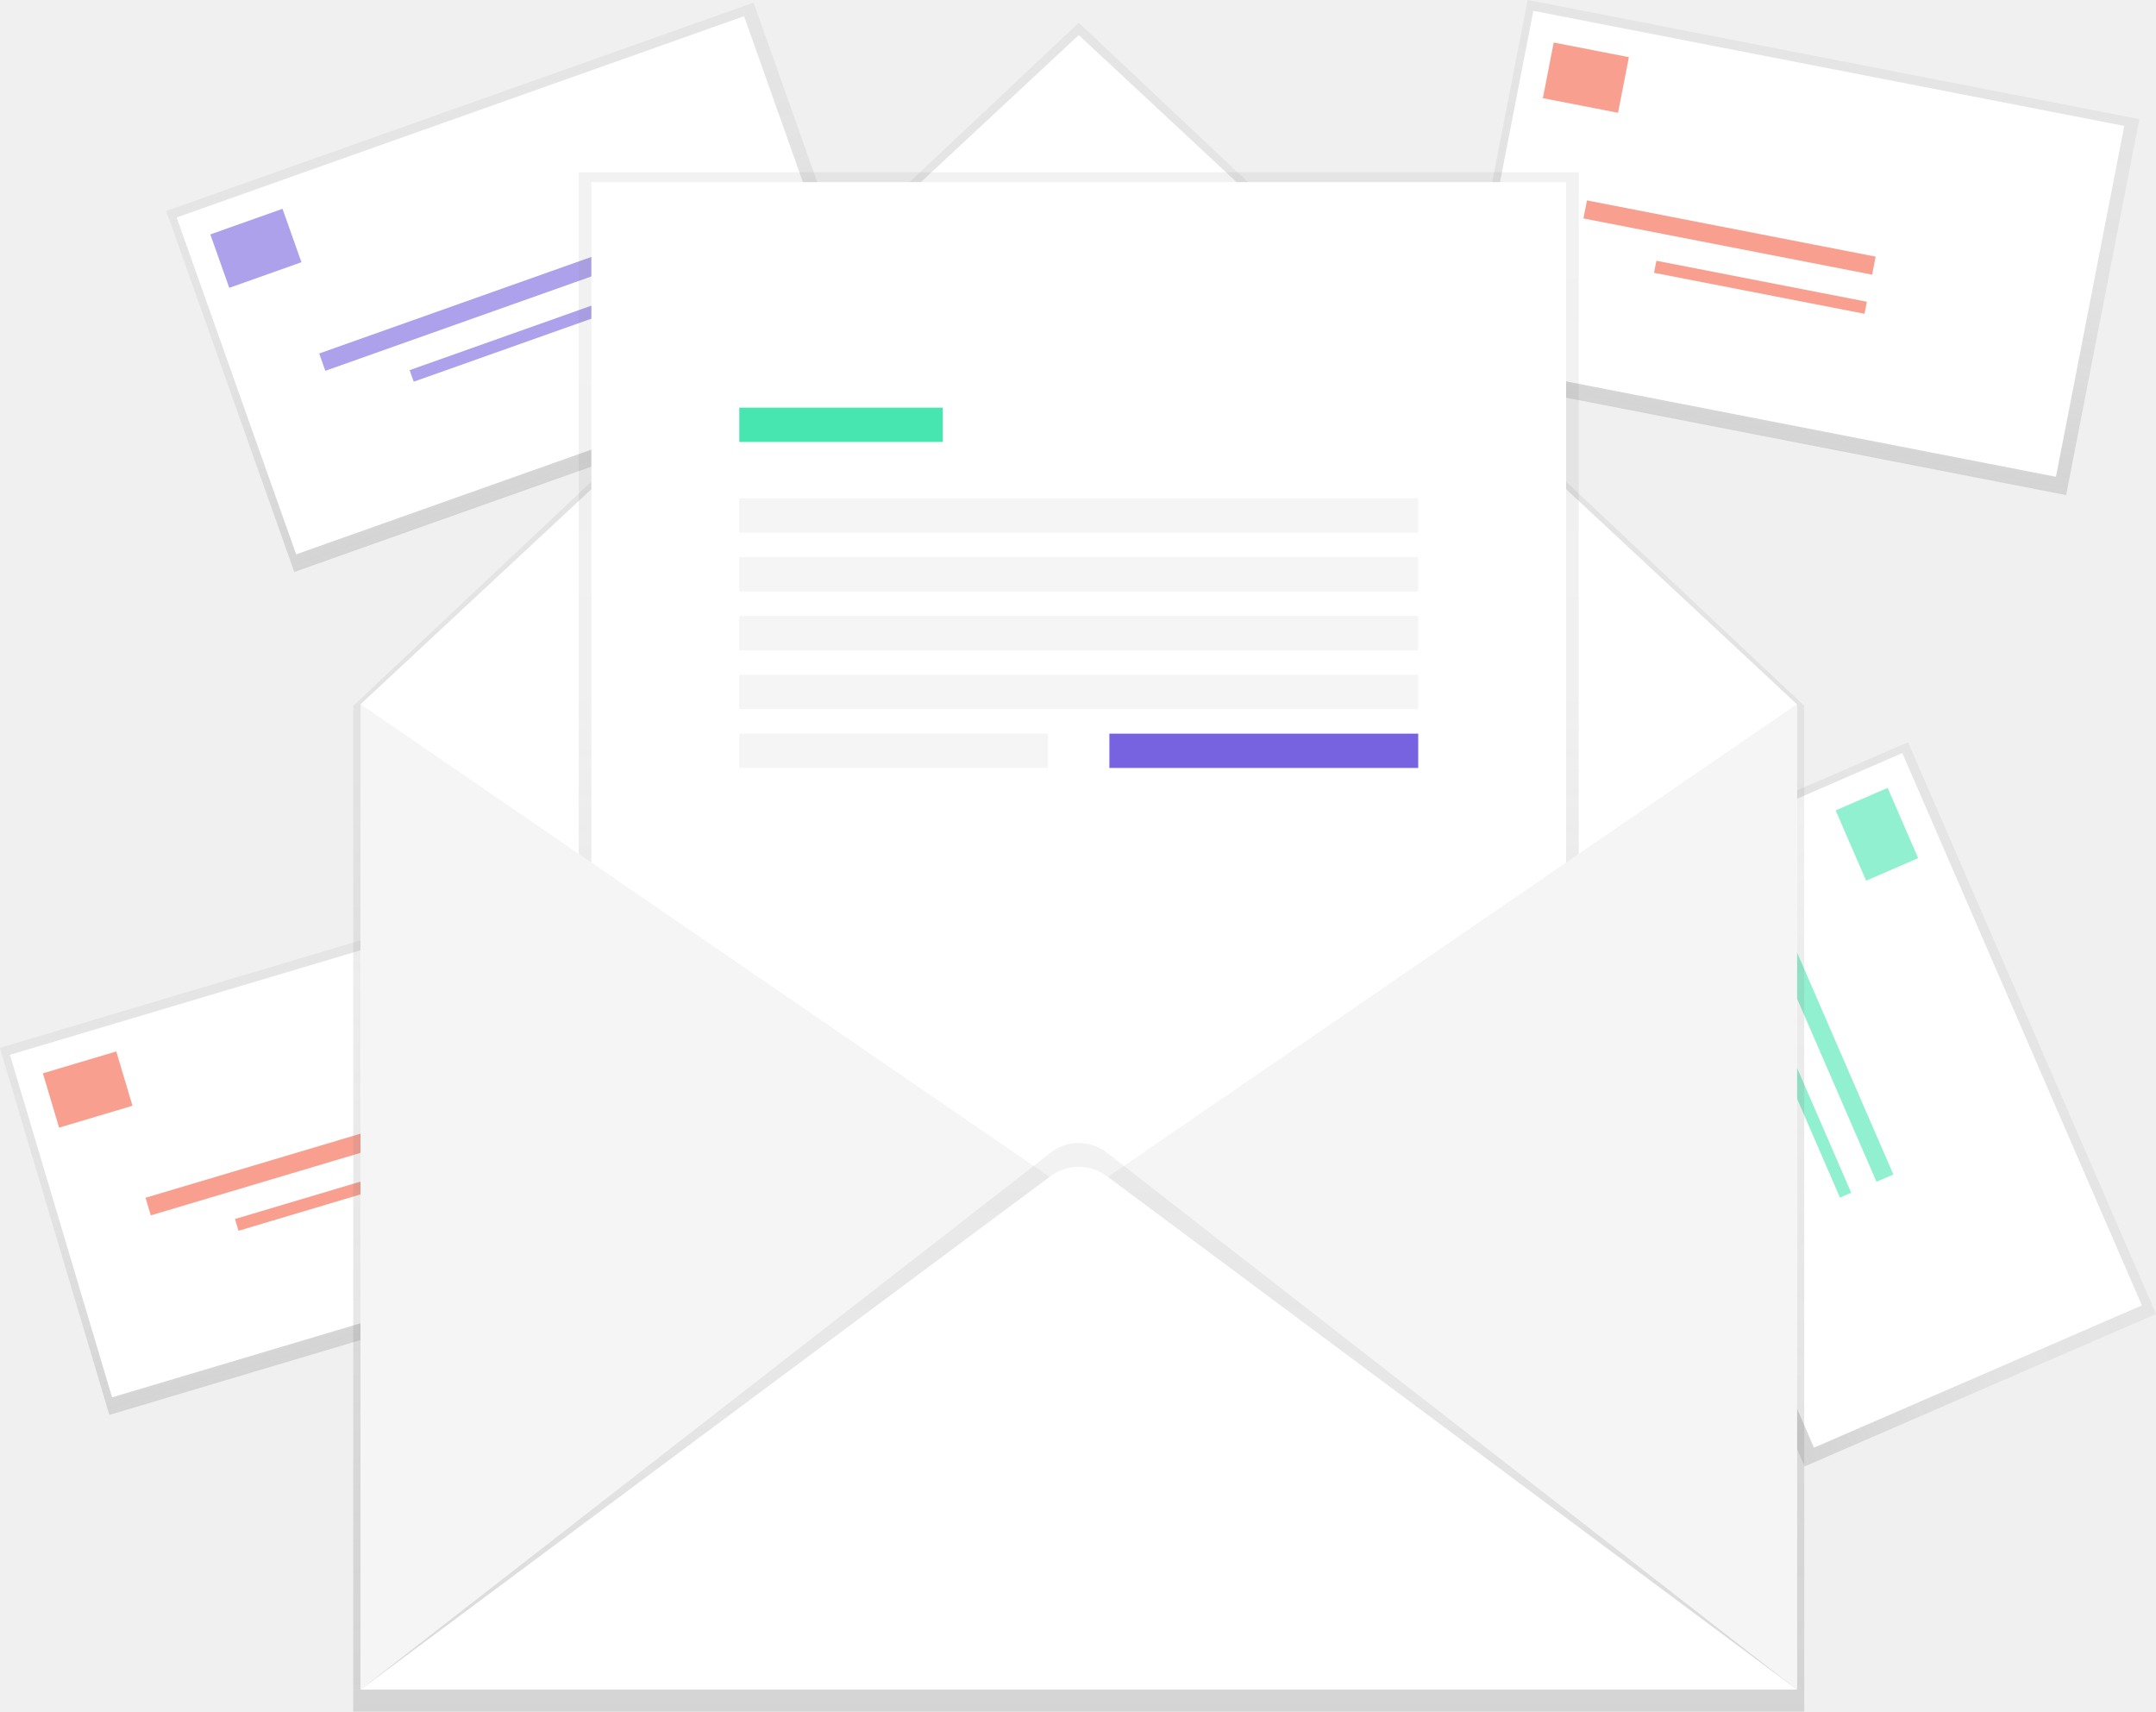
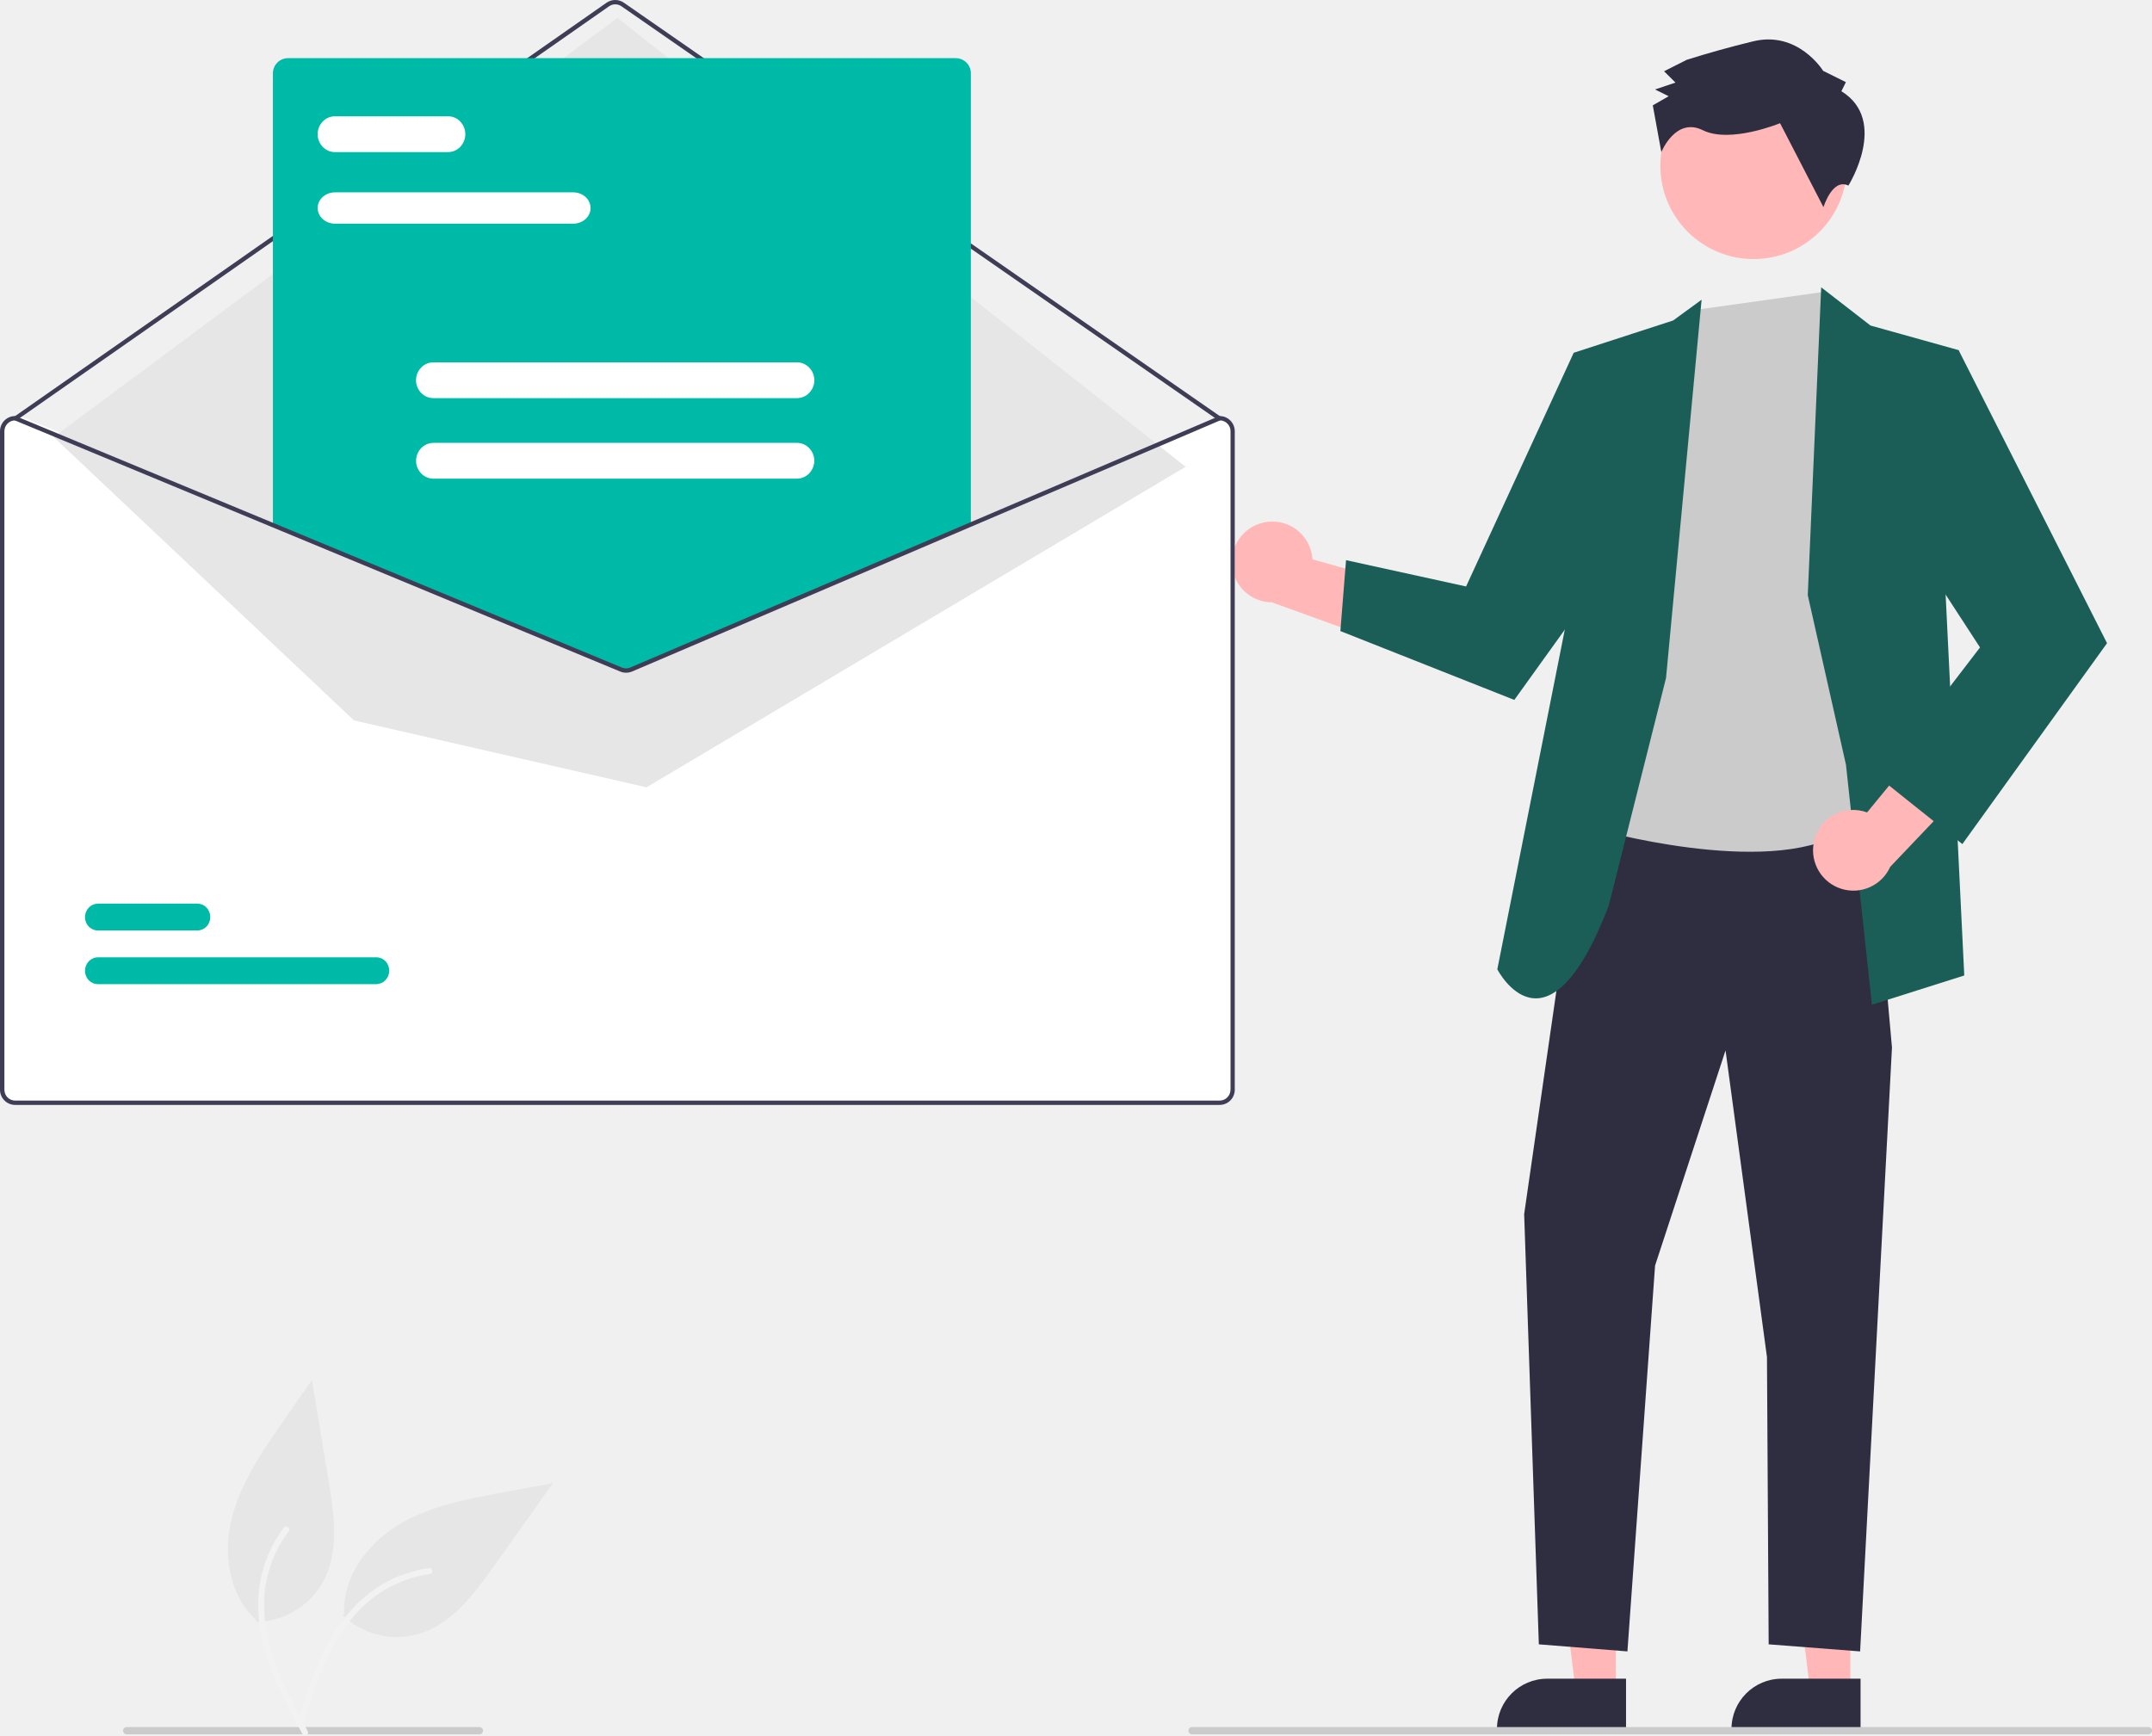
- <svg xmlns="http://www.w3.org/2000/svg" xmlns:xlink="http://www.w3.org/1999/xlink" id="060e19aa-3f7d-4f07-aa7e-820f8d371f55" data-name="Layer 1" width="870.71" height="691.21" viewBox="0 0 870.71 691.21">
-   <defs>
-     <linearGradient id="96d5bb21-1965-4d3e-ab37-1bcc7be514e6" x1="309.27" y1="560.72" x2="309.27" y2="406.06" gradientTransform="matrix(-1, 0, 0, 1, 616.6, 82.28)" gradientUnits="userSpaceOnUse">
-       <stop offset="0" stop-color="gray" stop-opacity="0.25" />
-       <stop offset="0.54" stop-color="gray" stop-opacity="0.12" />
-       <stop offset="1" stop-color="gray" stop-opacity="0.1" />
-     </linearGradient>
-     <linearGradient id="3608cfbe-4e57-42c8-8a3e-2b99e6b6c6a0" x1="-175.29" y1="157.73" x2="-175.29" y2="3.07" gradientTransform="matrix(0, -1, -1, 0, 970.73, 29.07)" xlink:href="#96d5bb21-1965-4d3e-ab37-1bcc7be514e6" />
-     <linearGradient id="f4d6b150-3892-4d6f-bed9-22612cc59583" x1="-246.29" y1="456.25" x2="-246.29" y2="301.59" gradientTransform="matrix(0, -1, -1, 0, 1293.26, 304.09)" xlink:href="#96d5bb21-1965-4d3e-ab37-1bcc7be514e6" />
-     <linearGradient id="675c2575-69c8-4c08-9859-0530d9a94ad2" x1="60" y1="226.17" x2="60" y2="71.51" gradientTransform="matrix(-1, 0, 0, 1, 436.24, 71.59)" xlink:href="#96d5bb21-1965-4d3e-ab37-1bcc7be514e6" />
-     <linearGradient id="245258be-8ef2-4163-b815-3fbd211fc334" x1="435.66" y1="691.21" x2="435.66" y2="9.21" gradientTransform="matrix(1, 0, 0, 1, 0, 0)" xlink:href="#96d5bb21-1965-4d3e-ab37-1bcc7be514e6" />
-     <linearGradient id="afb36fd3-f298-4117-ba9e-9f0c6a4eccfc" x1="435.66" y1="544.71" x2="435.66" y2="69.59" gradientTransform="matrix(1, 0, 0, 1, 0, 0)" xlink:href="#96d5bb21-1965-4d3e-ab37-1bcc7be514e6" />
-     <linearGradient id="9b46ec67-d0ea-45ff-80f1-fe3db7b86030" x1="600.3" y1="786.69" x2="600.3" y2="565.96" gradientTransform="matrix(1, 0, 0, 1, 0, 0)" xlink:href="#96d5bb21-1965-4d3e-ab37-1bcc7be514e6" />
-   </defs>
-   <rect x="181.5" y="488.34" width="251.66" height="154.66" transform="translate(-313.48 7.02) rotate(-16.6)" fill="url(#96d5bb21-1965-4d3e-ab37-1bcc7be514e6)" />
-   <rect x="184.26" y="492.57" width="243.13" height="144.34" transform="translate(-313.28 6.55) rotate(-16.6)" fill="#fff" />
-   <g opacity="0.6">
-     <rect x="184.56" y="532.96" width="30.93" height="22.89" transform="translate(382.63 904.55) rotate(163.4)" fill="#f55f44" />
-     <rect x="221.97" y="570.99" width="118.78" height="7.42" transform="translate(550.57 940.64) rotate(163.4)" fill="#f55f44" />
-     <rect x="258.42" y="584.23" width="86.61" height="4.95" transform="translate(593.88 958.32) rotate(163.4)" fill="#f55f44" />
-   </g>
-   <rect x="812.99" y="78.53" width="154.66" height="251.66" transform="translate(354.91 934.8) rotate(-78.98)" fill="url(#3608cfbe-4e57-42c8-8a3e-2b99e6b6c6a0)" />
-   <rect x="817.25" y="81.28" width="144.34" height="243.13" transform="translate(355.66 932.7) rotate(-78.98)" fill="#fff" />
-   <g opacity="0.6">
-     <rect x="789.65" y="124.32" width="30.93" height="22.89" transform="translate(1404.78 318.52) rotate(-168.98)" fill="#f55f44" />
-     <rect x="803.74" y="196.61" width="118.78" height="7.42" transform="translate(1507.41 457.54) rotate(-168.98)" fill="#f55f44" />
-     <rect x="832.3" y="217.92" width="86.61" height="4.95" transform="translate(1528.3 499.71) rotate(-168.98)" fill="#f55f44" />
-   </g>
-   <rect x="837.01" y="424.55" width="154.66" height="251.66" transform="translate(-308.14 304.89) rotate(-23.45)" fill="url(#f4d6b150-3892-4d6f-bed9-22612cc59583)" />
-   <rect x="842.9" y="427.21" width="144.34" height="243.13" transform="translate(-307.45 305.05) rotate(-23.45)" fill="#fff" />
-   <g opacity="0.6">
-     <rect x="907.2" y="429.86" width="30.93" height="22.89" transform="translate(720.31 1358.98) rotate(-113.45)" fill="#47e6b1" />
-     <rect x="842.89" y="521.96" width="118.78" height="7.42" transform="translate(614.41 1458.22) rotate(-113.45)" fill="#47e6b1" />
-     <rect x="849.48" y="544.85" width="86.61" height="4.95" transform="translate(581.28 1479.77) rotate(-113.45)" fill="#47e6b1" />
-   </g>
-   <rect x="250.41" y="143.1" width="251.66" height="154.66" transform="translate(-216.69 34.06) rotate(-19.53)" fill="url(#675c2575-69c8-4c08-9859-0530d9a94ad2)" />
-   <rect x="253.13" y="147.42" width="243.13" height="144.34" transform="translate(-216.5 33.5) rotate(-19.53)" fill="#fff" />
-   <g opacity="0.6">
-     <rect x="252.52" y="193.23" width="30.93" height="22.89" transform="translate(424.33 203.59) rotate(160.47)" fill="#7762df" />
-     <rect x="291.38" y="227.07" width="118.78" height="7.42" transform="translate(593.86 226.63) rotate(160.47)" fill="#7762df" />
-     <rect x="328.41" y="239.26" width="86.61" height="4.95" transform="translate(638.21 240.89) rotate(160.47)" fill="#7762df" />
-   </g>
-   <polygon points="435.66 9.21 142.66 285.04 142.66 691.21 728.65 691.21 728.65 285.04 435.66 9.21" fill="url(#245258be-8ef2-4163-b815-3fbd211fc334)" />
-   <polygon points="725.68 682.3 145.63 682.3 145.63 284.38 435.66 14.16 725.68 284.38 725.68 682.3" fill="#fff" />
-   <rect x="233.73" y="69.59" width="403.85" height="475.12" fill="url(#afb36fd3-f298-4117-ba9e-9f0c6a4eccfc)" />
-   <rect x="238.83" y="73.55" width="393.65" height="471.16" fill="#fff" />
-   <polygon points="145.63 284.38 435.66 483.34 145.63 682.3 145.63 284.38" fill="#f5f5f5" />
-   <polygon points="725.68 284.38 435.66 483.34 725.68 682.3 725.68 284.38" fill="#f5f5f5" />
-   <path d="M310.28,786.69,588.92,569.9a18.39,18.39,0,0,1,22.75,0L890.33,786.69Z" transform="translate(-164.65 -104.4)" fill="url(#9b46ec67-d0ea-45ff-80f1-fe3db7b86030)" />
-   <path d="M310.28,786.69,588.92,579.37a19.06,19.06,0,0,1,22.75,0L890.33,786.69Z" transform="translate(-164.65 -104.4)" fill="#fff" />
-   <rect x="298.56" y="164.61" width="82.16" height="13.86" fill="#47e6b1" />
-   <rect x="298.56" y="201.24" width="274.19" height="13.86" fill="#f5f5f5" />
-   <rect x="298.56" y="224.99" width="274.19" height="13.86" fill="#f5f5f5" />
-   <rect x="298.56" y="248.75" width="274.19" height="13.86" fill="#f5f5f5" />
-   <rect x="298.56" y="272.5" width="274.19" height="13.86" fill="#f5f5f5" />
-   <rect x="298.56" y="296.26" width="124.72" height="13.86" fill="#f5f5f5" />
-   <rect x="448.03" y="296.26" width="124.72" height="13.86" fill="#7762df" />
+ <svg xmlns="http://www.w3.org/2000/svg" width="481" height="388" fill="none">
+   <path d="M76.66 361.14a17.53 17.53 0 0 0 16.67 4.2c7.45-2.1 12.5-8.82 16.99-15.13l13.27-18.66-11.19 2.05c-8.04 1.47-16.29 3.02-23.3 7.24-7 4.22-12.61 11.76-12.17 19.93" fill="#E6E6E6" />
+   <path d="M66.26 386.28c1.96-6.7 3.94-13.47 7.4-19.57 3.08-5.42 7.28-10.17 12.83-13.12a28.64 28.64 0 0 1 9.43-3.07c.86-.12 1 1.22.14 1.34a27.23 27.23 0 0 0-15.14 7.45c-4.59 4.48-7.6 10.26-9.81 16.2-1.35 3.6-2.43 7.29-3.51 10.97a.7.7 0 0 1-.77.56.68.68 0 0 1-.56-.76Z" fill="#F2F2F2" />
+   <path d="M282.29 116.84a8.97 8.97 0 0 1 11.06 8.19l30.69 8.63-12.53 10.84-27.22-9.85a9.02 9.02 0 0 1-2-17.8Zm78.87 261.35h-8.95l-4.25-34.51h13.2v34.5Z" fill="#FFB7B7" />
+   <path d="M363.44 386.86h-28.85v-.37a11.23 11.23 0 0 1 11.23-11.23h17.62v11.6Z" fill="#2F2E41" />
+   <path d="M413.58 378.19h-8.95l-4.25-34.51h13.2v34.5Z" fill="#FFB7B7" />
+   <path d="M415.86 386.86h-28.85v-.37a11.23 11.23 0 0 1 11.23-11.23h17.62v11.6Zm-62.01-206.73-13.18 91.28 3.28 96.17 19.8 1.58 6.18-86.25 15.75-48.1 9.26 68.56.38 64.21 20.44 1.58 7.12-135-5.24-58.7-63.8 4.67Z" fill="#2F2E41" />
+   <path d="M391.96 57.91a20.85 20.85 0 1 0 0-41.7 20.85 20.85 0 0 0 0 41.7Z" fill="#FFB7B7" />
+   <path d="M379.11 69.25 356.1 185.2s38.75 11.12 55.72.86c16.98-10.27 9.37-41.97 9.37-41.97l-3.1-53.93-5.75-13.63-4.88-11.26-28.35 3.98Z" fill="#CBCBCB" />
+   <path d="M372.38 151.56 380.33 67l-6.36 4.64-22.23 7.22-1.52 59.53-15.55 78.29s11.11 21.69 24.89-14.2l12.82-50.92Z" fill="#1B5E57" />
+   <path d="m362.44 87.77-10.7-8.9-24.05 52.23-26.83-5.88-1.27 15.85 38.88 15.39 26.5-36.89-2.53-31.8Zm41.62 45.28 3-68.82 11.02 8.54 19.7 5.5-2.9 54.78 4.16 85.01-20.64 6.54-5.8-53.64-8.54-37.91Z" fill="#1B5E57" />
+   <path d="M405.38 188.44a8.97 8.97 0 0 1 11.94-6.83l20.23-24.64 4.9 15.83-19.96 20.97a9.02 9.02 0 0 1-17.1-5.33Z" fill="#FFB7B7" />
+   <path d="m424.59 85.9 13.18-7.64 33.18 65.52-32.34 44.91-18.45-14.75 22.4-29.21-20.42-31.38 2.45-27.45Z" fill="#1B5E57" />
+   <path d="m411.57 20.4 1.01-2.04-5.08-2.52s-5.62-9.13-15.77-6.57a226.16 226.16 0 0 0-14.72 4.1l-5.07 2.56 2.55 2.53-4.57 1.54 3.05 1.51-3.55 2.04 1.91 10.46s3.18-7.93 9.28-4.9c6.1 3.03 17.26-1.57 17.26-1.57l9.7 18.77s2-6.58 5.57-4.82c0 0 9.11-14.52-1.57-21.1Z" fill="#2F2E41" />
+   <path d="M272.62 93h-.1l-55.38 23.74-75.78 32.48a2.44 2.44 0 0 1-1.87 0L61.3 116.68 4.56 93.04 4.47 93h-.1A3.37 3.37 0 0 0 1 96.39v147.22A3.4 3.4 0 0 0 4.38 247h268.24a3.37 3.37 0 0 0 3.38-3.39V96.39a3.4 3.4 0 0 0-3.38-3.39Z" fill="#fff" />
+   <path d="M272.52 94c-.1 0-.2-.03-.28-.09L138.9 1.4a2.42 2.42 0 0 0-2.76 0L3.76 93.91a.48.48 0 0 1-.75-.47.44.44 0 0 1 .2-.31L135.58.6a3.4 3.4 0 0 1 3.86 0L272.8 93.12a.48.48 0 0 1-.27.87Z" fill="#3F3D56" />
+   <path d="M12 97.69 138.02 4 265 104.35 144.51 176l-65.4-14.96L12 97.7Z" fill="#E6E6E6" />
+   <path d="M84.09 220H21.9a2.83 2.83 0 0 1-2.05-.87A3 3 0 0 1 19 217a3.08 3.08 0 0 1 .85-2.12 2.9 2.9 0 0 1 2.05-.88h62.2a2.83 2.83 0 0 1 2.05.87A3 3 0 0 1 87 217a3.09 3.09 0 0 1-.85 2.12 2.9 2.9 0 0 1-2.05.88h-.01ZM44.1 208H21.9a2.8 2.8 0 0 1-2.05-.87A3 3 0 0 1 19 205a3.1 3.1 0 0 1 .85-2.12 2.89 2.89 0 0 1 2.04-.88h22.22c.76 0 1.5.31 2.04.88a3.06 3.06 0 0 1 0 4.24 2.8 2.8 0 0 1-2.03.88h-.01Zm96.08-58c-.47 0-.94-.1-1.38-.27L61 117.44V16.37A3.38 3.38 0 0 1 64.37 13h149.26a3.38 3.38 0 0 1 3.37 3.37v101.14l-.15.06-75.24 32.14c-.45.2-.94.29-1.43.29Z" fill="#00BAA8" />
+   <path d="M272.61 93h-.1l-55.58 23.74-76.06 32.48a2.46 2.46 0 0 1-1.88 0l-78.46-32.55L3.57 93.04 3.5 93h-.1A3.4 3.4 0 0 0 0 96.39v147.22A3.4 3.4 0 0 0 3.39 247H272.6a3.39 3.39 0 0 0 3.39-3.39V96.39A3.4 3.4 0 0 0 272.6 93Zm2.42 150.61a2.43 2.43 0 0 1-2.42 2.42H3.4a2.42 2.42 0 0 1-2.42-2.42V96.39a2.43 2.43 0 0 1 2.33-2.42l57.23 23.75 78.09 32.4c.84.35 1.8.34 2.63 0l75.68-32.33 55.78-23.82a2.43 2.43 0 0 1 2.32 2.42v147.22Z" fill="#3F3D56" />
+   <path d="M128.13 50H74.87a4.1 4.1 0 0 1-2.74-1.03A3.34 3.34 0 0 1 71 46.5c0-.93.4-1.82 1.13-2.47A4.1 4.1 0 0 1 74.87 43h53.26a4.1 4.1 0 0 1 2.74 1.03A3.34 3.34 0 0 1 132 46.5c0 .93-.4 1.82-1.13 2.47a4.1 4.1 0 0 1-2.74 1.03Zm-27.96-16H74.83a3.74 3.74 0 0 1-2.7-1.17 4.1 4.1 0 0 1 0-5.66 3.74 3.74 0 0 1 2.7-1.17h25.34c1.02 0 2 .42 2.7 1.17a4.1 4.1 0 0 1 0 5.66 3.74 3.74 0 0 1-2.7 1.17Zm77.96 55H96.87a3.8 3.8 0 0 1-2.74-1.17 4.07 4.07 0 0 1 0-5.66A3.8 3.8 0 0 1 96.87 81h81.26a3.8 3.8 0 0 1 2.74 1.17 4.07 4.07 0 0 1 0 5.66 3.8 3.8 0 0 1-2.74 1.17Zm-.01 18H96.88a3.77 3.77 0 0 1-2.74-1.17A4.01 4.01 0 0 1 93 103a4.11 4.11 0 0 1 1.14-2.83A3.86 3.86 0 0 1 96.88 99h81.24a3.76 3.76 0 0 1 2.74 1.17A4.02 4.02 0 0 1 182 103a4.11 4.11 0 0 1-1.14 2.83 3.88 3.88 0 0 1-2.74 1.17Z" fill="#fff" />
+   <path d="M480.19 387.7H266.44a.81.81 0 0 1 0-1.63H480.2a.81.81 0 0 1 .81.82.81.81 0 0 1-.81.8Zm-373.04 0H28.32a.81.81 0 0 1 0-1.63h78.83a.81.81 0 0 1 0 1.63Z" fill="#CBCBCB" />
+   <path d="M57.3 362.57a17.53 17.53 0 0 0 14.8-8.77c3.78-6.75 2.63-15.08 1.36-22.72l-3.75-22.59-6.48 9.34c-4.67 6.72-9.42 13.64-11.41 21.57-2 7.93-.66 17.24 5.42 22.71" fill="#E6E6E6" />
+   <path d="M67.66 387.73c-3.33-6.13-6.71-12.33-8.55-19.1-1.64-6-2.01-12.34-.16-18.34a28.63 28.63 0 0 1 4.52-8.83c.53-.7 1.57.16 1.05.85a27.23 27.23 0 0 0-5.49 15.96c-.09 6.41 1.86 12.63 4.48 18.41 1.58 3.5 3.4 6.88 5.24 10.25a.7.7 0 0 1-.15.94.68.68 0 0 1-.94-.14Z" fill="#F2F2F2" />
</svg>
